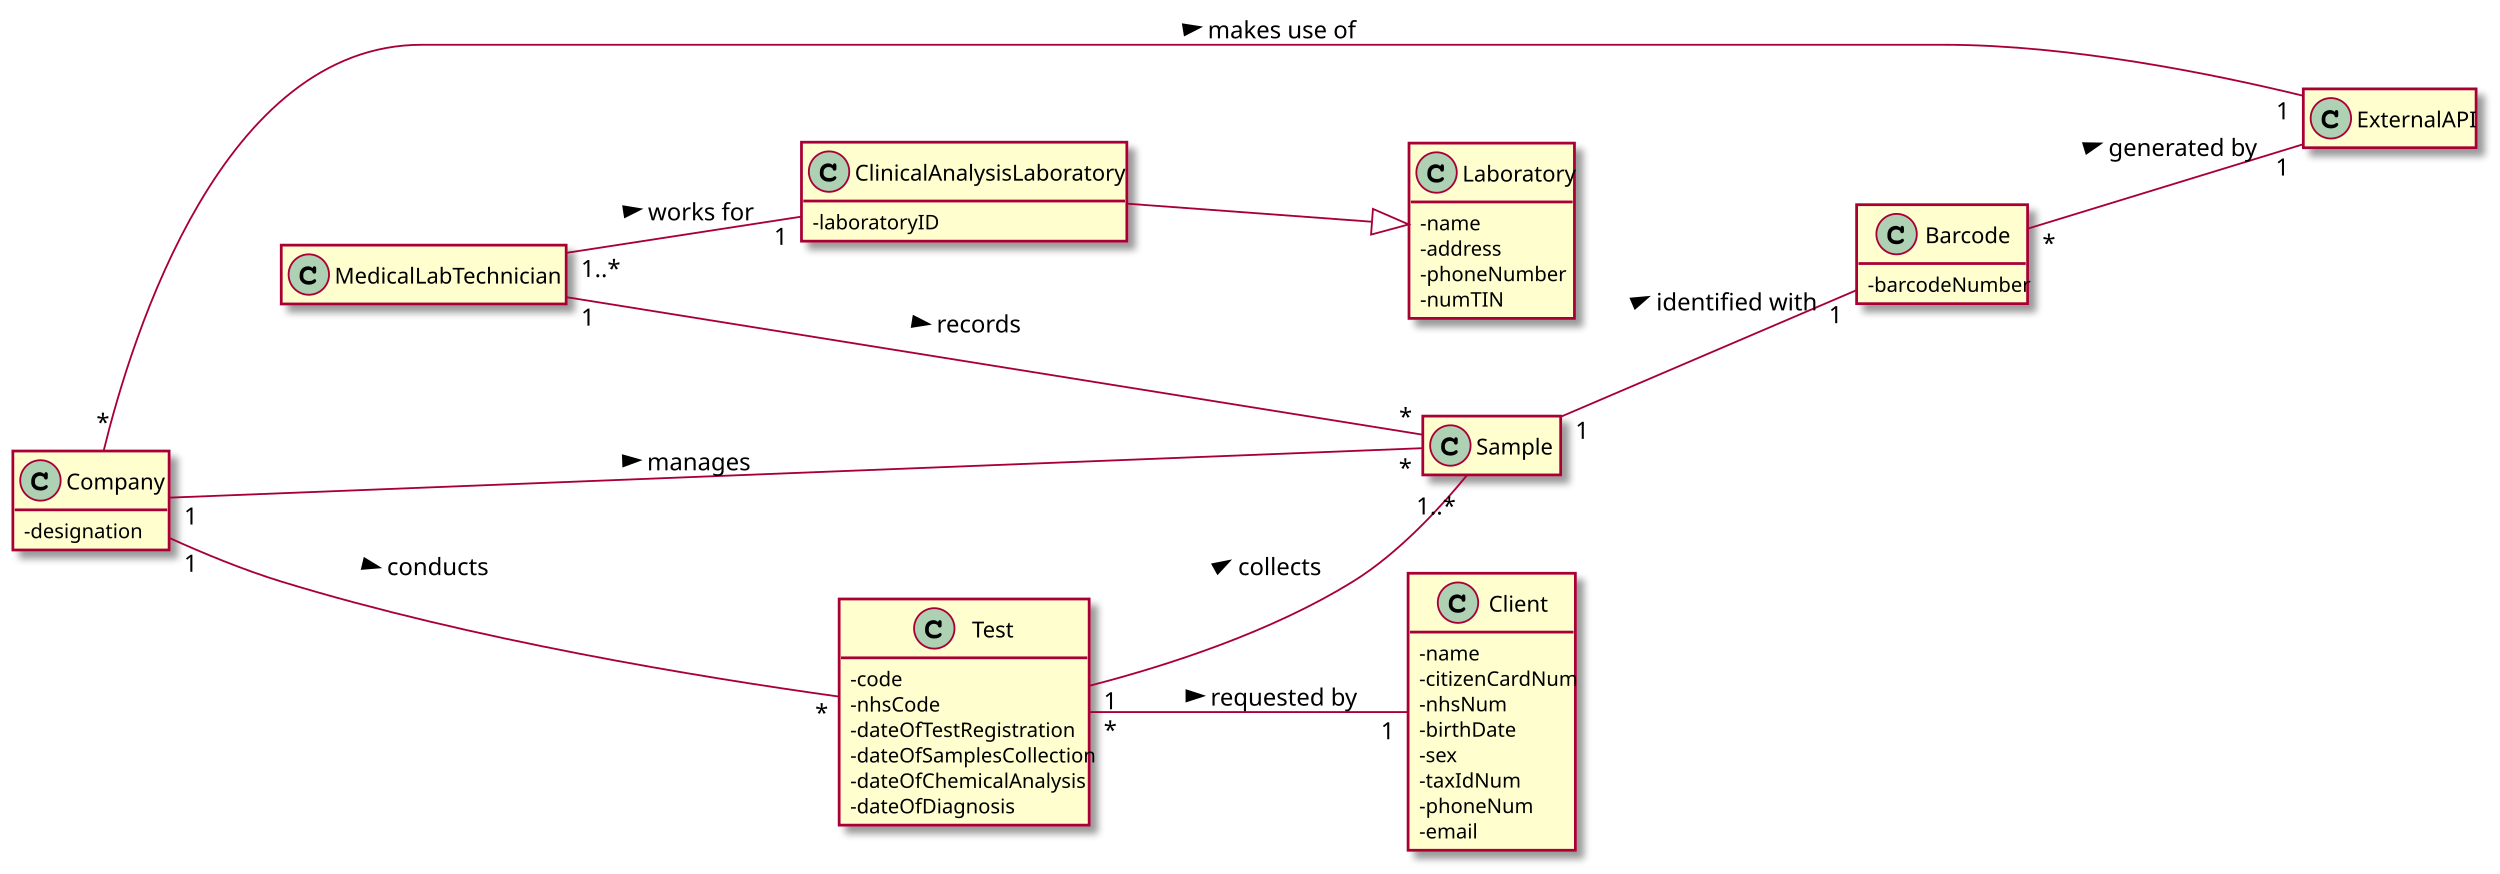
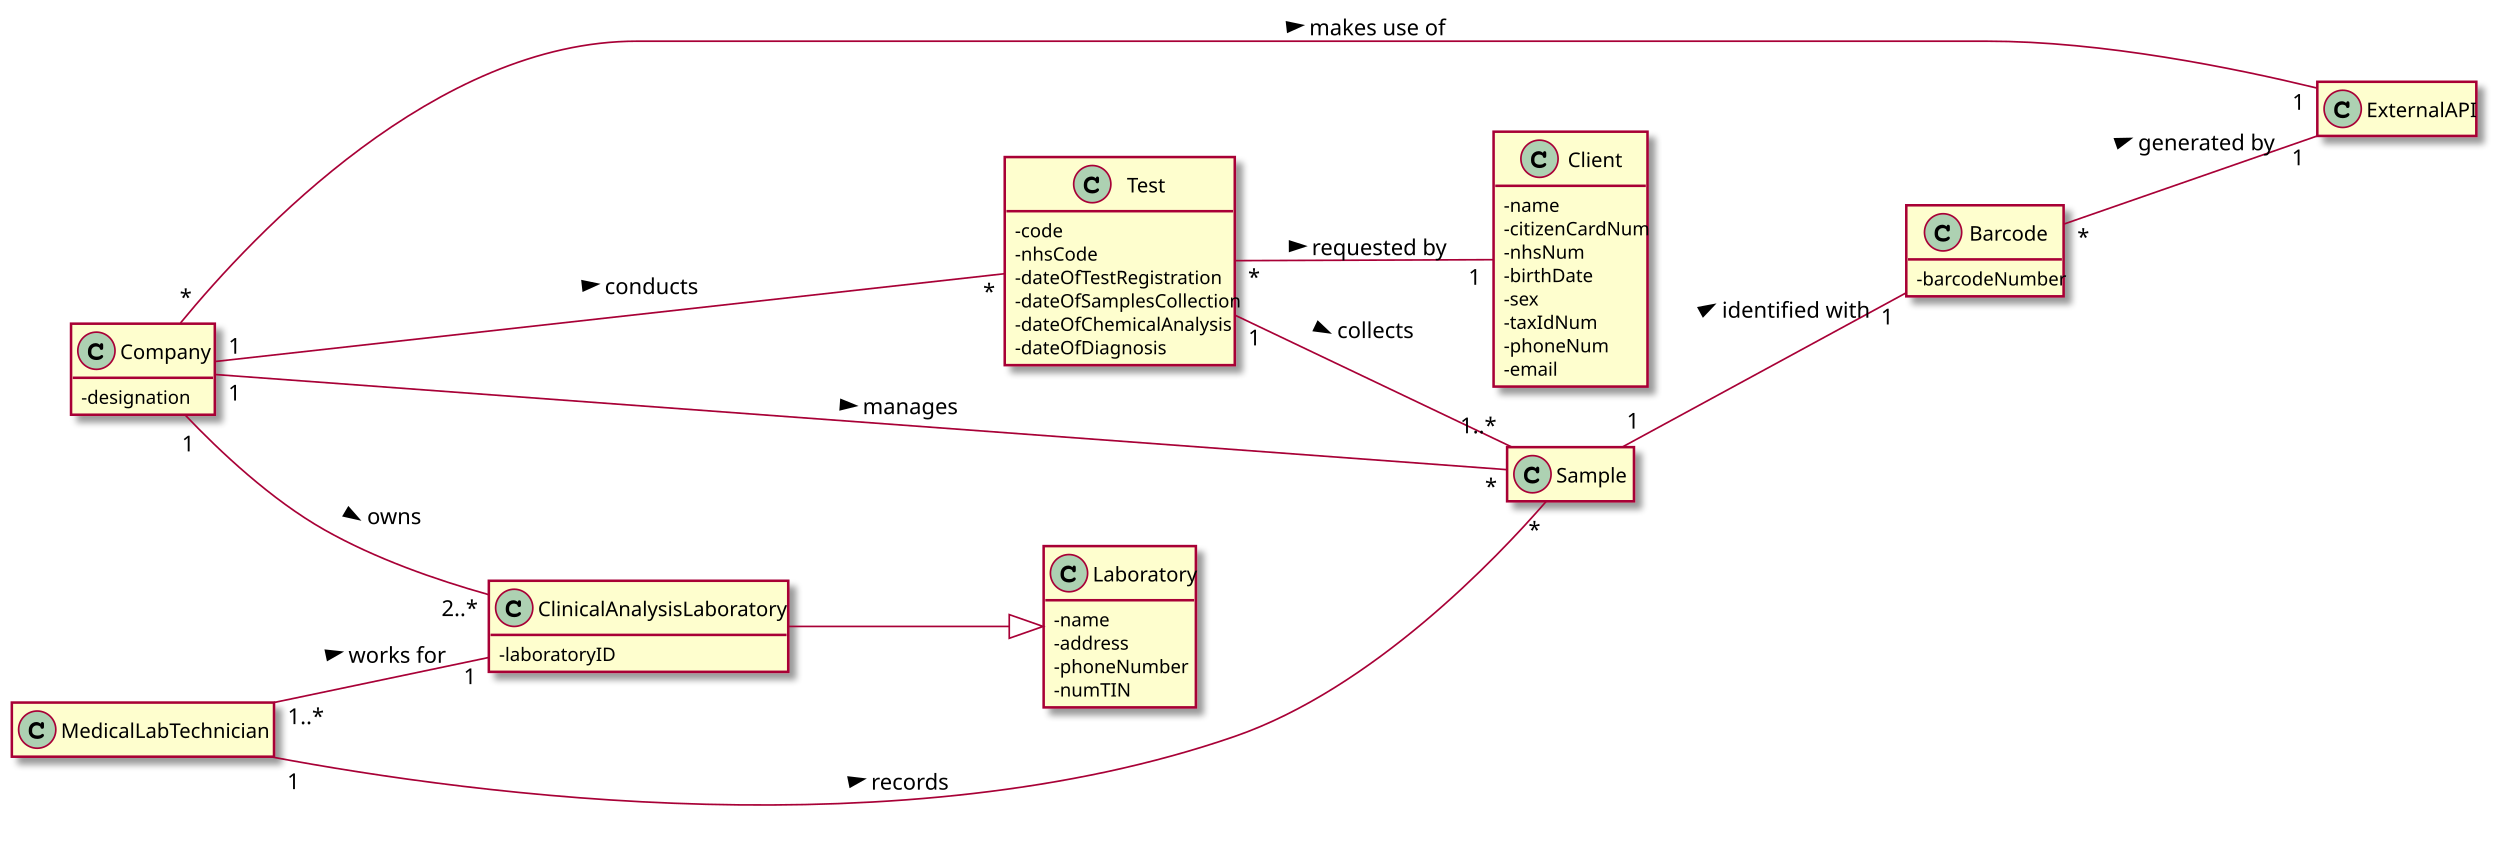
- <svg xmlns="http://www.w3.org/2000/svg" contentScriptType="application/ecmascript" contentStyleType="text/css" height="285.6px" preserveAspectRatio="none" style="width:816px;height:285px;" version="1.1" viewBox="0 0 816 285" width="816.6px" zoomAndPan="magnify">
+ <svg xmlns="http://www.w3.org/2000/svg" contentScriptType="application/ecmascript" contentStyleType="text/css" height="510px" preserveAspectRatio="none" style="width:1478px;height:510px;" version="1.1" viewBox="0 0 1478 510" width="1478px" zoomAndPan="magnify">
  <defs>
-     <filter height="300%" id="fy2djkzysayop" width="300%" x="-1" y="-1">
-       <feGaussianBlur result="blurOut" stdDeviation="1.2" />
+     <filter height="300%" id="fx5izsxwqqgr" width="300%" x="-1" y="-1">
+       <feGaussianBlur result="blurOut" stdDeviation="2.0" />
      <feColorMatrix in="blurOut" result="blurOut2" type="matrix" values="0 0 0 0 0 0 0 0 0 0 0 0 0 0 0 0 0 0 .4 0" />
-       <feOffset dx="2.4" dy="2.4" in="blurOut2" result="blurOut3" />
+       <feOffset dx="4.0" dy="4.0" in="blurOut2" result="blurOut3" />
      <feBlend in="SourceGraphic" in2="blurOut3" mode="normal" />
    </filter>
  </defs>
  <g>
-     <rect codeLine="7" fill="#FEFECE" filter="url(#fy2djkzysayop)" height="19.2" id="MedicalLabTechnician" style="stroke:#A80036;stroke-width:0.9;" width="93" x="91.8" y="80.014" />
-     <ellipse cx="100.8" cy="89.614" fill="#ADD1B2" rx="6.6" ry="6.6" style="stroke:#A80036;stroke-width:0.6;" />
-     <path d="M102,87.514 Q102.122,87.214 102.263,87.064 Q102.403,86.914 102.562,86.914 Q102.844,86.914 103.022,87.083 Q103.2,87.251 103.2,87.645 L103.2,88.583 Q103.2,88.976 103.031,89.145 Q102.862,89.314 102.6,89.314 Q102.366,89.314 102.216,89.211 Q102.066,89.108 102,88.836 Q101.972,88.648 101.869,88.545 Q101.681,88.348 101.344,88.236 Q101.006,88.114 100.669,88.114 Q100.247,88.114 99.891,88.283 Q99.544,88.451 99.272,88.826 Q99,89.201 99,89.717 L99,90.27 Q99,90.889 99.506,91.301 Q100.013,91.714 100.912,91.714 Q101.447,91.714 101.822,91.592 Q102.037,91.526 102.281,91.311 Q102.441,91.189 102.525,91.151 Q102.609,91.114 102.713,91.114 Q102.909,91.114 103.05,91.273 Q103.2,91.423 103.2,91.639 Q103.2,91.845 102.994,92.089 Q102.694,92.445 102.216,92.642 Q101.588,92.914 100.819,92.914 Q99.919,92.914 99.197,92.558 Q98.616,92.276 98.203,91.667 Q97.8,91.058 97.8,90.336 L97.8,89.68 Q97.8,88.93 98.156,88.273 Q98.522,87.617 99.15,87.27 Q99.787,86.914 100.5,86.914 Q100.931,86.914 101.306,87.064 Q101.681,87.214 102,87.514 Z " fill="#000000" />
-     <text fill="#000000" font-family="sans-serif" font-size="7.2" lengthAdjust="spacing" textLength="73.8" x="109.2" y="92.56">MedicalLabTechnician</text>
-     <rect codeLine="9" fill="#FEFECE" filter="url(#fy2djkzysayop)" height="19.2" id="Sample" style="stroke:#A80036;stroke-width:0.9;" width="45" x="464.4" y="135.814" />
-     <ellipse cx="473.4" cy="145.414" fill="#ADD1B2" rx="6.6" ry="6.6" style="stroke:#A80036;stroke-width:0.6;" />
-     <path d="M474.6,143.314 Q474.722,143.014 474.863,142.864 Q475.003,142.714 475.163,142.714 Q475.444,142.714 475.622,142.883 Q475.8,143.051 475.8,143.445 L475.8,144.383 Q475.8,144.776 475.631,144.945 Q475.462,145.114 475.2,145.114 Q474.966,145.114 474.816,145.011 Q474.666,144.908 474.6,144.636 Q474.572,144.448 474.469,144.345 Q474.281,144.148 473.944,144.036 Q473.606,143.914 473.269,143.914 Q472.847,143.914 472.491,144.083 Q472.144,144.251 471.872,144.626 Q471.6,145.001 471.6,145.517 L471.6,146.07 Q471.6,146.689 472.106,147.101 Q472.613,147.514 473.512,147.514 Q474.047,147.514 474.422,147.392 Q474.637,147.326 474.881,147.111 Q475.041,146.989 475.125,146.951 Q475.209,146.914 475.312,146.914 Q475.509,146.914 475.65,147.073 Q475.8,147.223 475.8,147.439 Q475.8,147.645 475.594,147.889 Q475.294,148.245 474.816,148.442 Q474.188,148.714 473.419,148.714 Q472.519,148.714 471.797,148.358 Q471.216,148.076 470.803,147.467 Q470.4,146.858 470.4,146.136 L470.4,145.48 Q470.4,144.73 470.756,144.073 Q471.122,143.417 471.75,143.07 Q472.387,142.714 473.1,142.714 Q473.531,142.714 473.906,142.864 Q474.281,143.014 474.6,143.314 Z " fill="#000000" />
-     <text fill="#000000" font-family="sans-serif" font-size="7.2" lengthAdjust="spacing" textLength="25.8" x="481.8" y="148.36">Sample</text>
-     <rect codeLine="11" fill="#FEFECE" filter="url(#fy2djkzysayop)" height="73.809" id="Test" style="stroke:#A80036;stroke-width:0.9;" width="81.6" x="273.9" y="195.514" />
-     <ellipse cx="304.95" cy="205.114" fill="#ADD1B2" rx="6.6" ry="6.6" style="stroke:#A80036;stroke-width:0.6;" />
-     <path d="M306.15,203.014 Q306.272,202.714 306.413,202.564 Q306.553,202.414 306.712,202.414 Q306.994,202.414 307.172,202.583 Q307.35,202.751 307.35,203.145 L307.35,204.083 Q307.35,204.476 307.181,204.645 Q307.012,204.814 306.75,204.814 Q306.516,204.814 306.366,204.711 Q306.216,204.608 306.15,204.336 Q306.122,204.148 306.019,204.045 Q305.831,203.848 305.494,203.736 Q305.156,203.614 304.819,203.614 Q304.397,203.614 304.041,203.783 Q303.694,203.951 303.422,204.326 Q303.15,204.701 303.15,205.217 L303.15,205.77 Q303.15,206.389 303.656,206.801 Q304.163,207.214 305.062,207.214 Q305.597,207.214 305.972,207.092 Q306.188,207.026 306.431,206.811 Q306.591,206.689 306.675,206.651 Q306.759,206.614 306.863,206.614 Q307.059,206.614 307.2,206.773 Q307.35,206.923 307.35,207.139 Q307.35,207.345 307.144,207.589 Q306.844,207.945 306.366,208.142 Q305.738,208.414 304.969,208.414 Q304.069,208.414 303.347,208.058 Q302.766,207.776 302.353,207.167 Q301.95,206.558 301.95,205.836 L301.95,205.179 Q301.95,204.429 302.306,203.773 Q302.672,203.117 303.3,202.77 Q303.938,202.414 304.65,202.414 Q305.081,202.414 305.456,202.564 Q305.831,202.714 306.15,203.014 Z " fill="#000000" />
-     <text fill="#000000" font-family="sans-serif" font-size="7.2" lengthAdjust="spacing" textLength="14.4" x="317.25" y="208.06">Test</text>
-     <line style="stroke:#A80036;stroke-width:0.9;" x1="274.5" x2="354.9" y1="214.714" y2="214.714" />
-     <text fill="#000000" font-family="sans-serif" font-size="6.6" lengthAdjust="spacing" textLength="16.8" x="277.5" y="223.965">-code</text>
-     <text fill="#000000" font-family="sans-serif" font-size="6.6" lengthAdjust="spacing" textLength="28.2" x="277.5" y="232.267">-nhsCode</text>
-     <text fill="#000000" font-family="sans-serif" font-size="6.6" lengthAdjust="spacing" textLength="69" x="277.5" y="240.568">-dateOfTestRegistration</text>
-     <text fill="#000000" font-family="sans-serif" font-size="6.6" lengthAdjust="spacing" textLength="74.4" x="277.5" y="248.87">-dateOfSamplesCollection</text>
-     <text fill="#000000" font-family="sans-serif" font-size="6.6" lengthAdjust="spacing" textLength="73.2" x="277.5" y="257.171">-dateOfChemicalAnalysis</text>
-     <text fill="#000000" font-family="sans-serif" font-size="6.6" lengthAdjust="spacing" textLength="50.4" x="277.5" y="265.473">-dateOfDiagnosis</text>
-     <rect codeLine="20" fill="#FEFECE" filter="url(#fy2djkzysayop)" height="32.302" id="Barcode" style="stroke:#A80036;stroke-width:0.9;" width="55.8" x="606" y="66.814" />
-     <ellipse cx="619.05" cy="76.414" fill="#ADD1B2" rx="6.6" ry="6.6" style="stroke:#A80036;stroke-width:0.6;" />
-     <path d="M620.25,74.314 Q620.372,74.014 620.513,73.864 Q620.653,73.714 620.812,73.714 Q621.094,73.714 621.272,73.883 Q621.45,74.051 621.45,74.445 L621.45,75.383 Q621.45,75.776 621.281,75.945 Q621.112,76.114 620.85,76.114 Q620.616,76.114 620.466,76.011 Q620.316,75.908 620.25,75.636 Q620.222,75.448 620.119,75.345 Q619.931,75.148 619.594,75.036 Q619.256,74.914 618.919,74.914 Q618.497,74.914 618.141,75.083 Q617.794,75.251 617.522,75.626 Q617.25,76.001 617.25,76.517 L617.25,77.07 Q617.25,77.689 617.756,78.101 Q618.263,78.514 619.163,78.514 Q619.697,78.514 620.072,78.392 Q620.288,78.326 620.531,78.111 Q620.691,77.989 620.775,77.951 Q620.859,77.914 620.962,77.914 Q621.159,77.914 621.3,78.073 Q621.45,78.223 621.45,78.439 Q621.45,78.645 621.244,78.889 Q620.944,79.245 620.466,79.442 Q619.837,79.714 619.069,79.714 Q618.169,79.714 617.447,79.358 Q616.866,79.076 616.453,78.467 Q616.05,77.858 616.05,77.136 L616.05,76.48 Q616.05,75.73 616.406,75.073 Q616.772,74.417 617.4,74.07 Q618.038,73.714 618.75,73.714 Q619.181,73.714 619.556,73.864 Q619.931,74.014 620.25,74.314 Z " fill="#000000" />
-     <text fill="#000000" font-family="sans-serif" font-size="7.2" lengthAdjust="spacing" textLength="27.6" x="628.35" y="79.36">Barcode</text>
-     <line style="stroke:#A80036;stroke-width:0.9;" x1="606.6" x2="661.2" y1="86.014" y2="86.014" />
-     <text fill="#000000" font-family="sans-serif" font-size="6.6" lengthAdjust="spacing" textLength="48.6" x="609.6" y="95.265">-barcodeNumber</text>
-     <rect codeLine="24" fill="#FEFECE" filter="url(#fy2djkzysayop)" height="19.2" id="ExternalAPI" style="stroke:#A80036;stroke-width:0.9;" width="56.4" x="751.8" y="29.014" />
-     <ellipse cx="760.8" cy="38.614" fill="#ADD1B2" rx="6.6" ry="6.6" style="stroke:#A80036;stroke-width:0.6;" />
-     <path d="M762,36.514 Q762.122,36.214 762.263,36.064 Q762.403,35.914 762.562,35.914 Q762.844,35.914 763.022,36.083 Q763.2,36.251 763.2,36.645 L763.2,37.583 Q763.2,37.976 763.031,38.145 Q762.862,38.314 762.6,38.314 Q762.366,38.314 762.216,38.211 Q762.066,38.108 762,37.836 Q761.972,37.648 761.869,37.545 Q761.681,37.348 761.344,37.236 Q761.006,37.114 760.669,37.114 Q760.247,37.114 759.891,37.283 Q759.544,37.451 759.272,37.826 Q759,38.201 759,38.717 L759,39.27 Q759,39.889 759.506,40.301 Q760.013,40.714 760.913,40.714 Q761.447,40.714 761.822,40.592 Q762.038,40.526 762.281,40.311 Q762.441,40.189 762.525,40.151 Q762.609,40.114 762.712,40.114 Q762.909,40.114 763.05,40.273 Q763.2,40.423 763.2,40.639 Q763.2,40.845 762.994,41.089 Q762.694,41.445 762.216,41.642 Q761.587,41.914 760.819,41.914 Q759.919,41.914 759.197,41.558 Q758.616,41.276 758.203,40.667 Q757.8,40.058 757.8,39.336 L757.8,38.679 Q757.8,37.929 758.156,37.273 Q758.522,36.617 759.15,36.27 Q759.788,35.914 760.5,35.914 Q760.931,35.914 761.306,36.064 Q761.681,36.214 762,36.514 Z " fill="#000000" />
-     <text fill="#000000" font-family="sans-serif" font-size="7.2" lengthAdjust="spacing" textLength="37.2" x="769.2" y="41.56">ExternalAPI</text>
-     <rect codeLine="28" fill="#FEFECE" filter="url(#fy2djkzysayop)" height="90.412" id="Client" style="stroke:#A80036;stroke-width:0.9;" width="54.6" x="459.6" y="187.114" />
-     <ellipse cx="475.89" cy="196.714" fill="#ADD1B2" rx="6.6" ry="6.6" style="stroke:#A80036;stroke-width:0.6;" />
-     <path d="M477.09,194.614 Q477.212,194.314 477.353,194.164 Q477.493,194.014 477.652,194.014 Q477.934,194.014 478.112,194.183 Q478.29,194.351 478.29,194.745 L478.29,195.683 Q478.29,196.076 478.121,196.245 Q477.952,196.414 477.69,196.414 Q477.456,196.414 477.306,196.311 Q477.156,196.208 477.09,195.936 Q477.062,195.748 476.959,195.645 Q476.771,195.448 476.434,195.336 Q476.096,195.214 475.759,195.214 Q475.337,195.214 474.981,195.383 Q474.634,195.551 474.362,195.926 Q474.09,196.301 474.09,196.817 L474.09,197.37 Q474.09,197.989 474.596,198.401 Q475.103,198.814 476.002,198.814 Q476.537,198.814 476.912,198.692 Q477.127,198.626 477.371,198.411 Q477.531,198.289 477.615,198.251 Q477.699,198.214 477.803,198.214 Q477.999,198.214 478.14,198.373 Q478.29,198.523 478.29,198.739 Q478.29,198.945 478.084,199.189 Q477.784,199.545 477.306,199.742 Q476.678,200.014 475.909,200.014 Q475.009,200.014 474.287,199.658 Q473.706,199.376 473.293,198.767 Q472.89,198.158 472.89,197.436 L472.89,196.78 Q472.89,196.03 473.246,195.373 Q473.612,194.717 474.24,194.37 Q474.877,194.014 475.59,194.014 Q476.021,194.014 476.396,194.164 Q476.771,194.314 477.09,194.614 Z " fill="#000000" />
-     <text fill="#000000" font-family="sans-serif" font-size="7.2" lengthAdjust="spacing" textLength="19.2" x="485.91" y="199.66">Client</text>
-     <line style="stroke:#A80036;stroke-width:0.9;" x1="460.2" x2="513.6" y1="206.314" y2="206.314" />
-     <text fill="#000000" font-family="sans-serif" font-size="6.6" lengthAdjust="spacing" textLength="18" x="463.2" y="215.565">-name</text>
-     <text fill="#000000" font-family="sans-serif" font-size="6.6" lengthAdjust="spacing" textLength="47.4" x="463.2" y="223.867">-citizenCardNum</text>
-     <text fill="#000000" font-family="sans-serif" font-size="6.6" lengthAdjust="spacing" textLength="25.8" x="463.2" y="232.168">-nhsNum</text>
-     <text fill="#000000" font-family="sans-serif" font-size="6.6" lengthAdjust="spacing" textLength="28.2" x="463.2" y="240.47">-birthDate</text>
-     <text fill="#000000" font-family="sans-serif" font-size="6.6" lengthAdjust="spacing" textLength="13.2" x="463.2" y="248.772">-sex</text>
-     <text fill="#000000" font-family="sans-serif" font-size="6.6" lengthAdjust="spacing" textLength="28.8" x="463.2" y="257.073">-taxIdNum</text>
-     <text fill="#000000" font-family="sans-serif" font-size="6.6" lengthAdjust="spacing" textLength="33" x="463.2" y="265.375">-phoneNum</text>
-     <text fill="#000000" font-family="sans-serif" font-size="6.6" lengthAdjust="spacing" textLength="16.8" x="463.2" y="273.676">-email</text>
-     <rect codeLine="52" fill="#FEFECE" filter="url(#fy2djkzysayop)" height="32.302" id="Company" style="stroke:#A80036;stroke-width:0.9;" width="51" x="4.2" y="147.214" />
-     <ellipse cx="13.2" cy="156.814" fill="#ADD1B2" rx="6.6" ry="6.6" style="stroke:#A80036;stroke-width:0.6;" />
-     <path d="M14.4,154.714 Q14.522,154.414 14.662,154.264 Q14.803,154.114 14.963,154.114 Q15.244,154.114 15.422,154.283 Q15.6,154.451 15.6,154.845 L15.6,155.783 Q15.6,156.176 15.431,156.345 Q15.262,156.514 15,156.514 Q14.766,156.514 14.616,156.411 Q14.466,156.308 14.4,156.036 Q14.372,155.848 14.269,155.745 Q14.081,155.548 13.744,155.436 Q13.406,155.314 13.069,155.314 Q12.647,155.314 12.291,155.483 Q11.944,155.651 11.672,156.026 Q11.4,156.401 11.4,156.917 L11.4,157.47 Q11.4,158.089 11.906,158.501 Q12.412,158.914 13.312,158.914 Q13.847,158.914 14.222,158.792 Q14.438,158.726 14.681,158.511 Q14.841,158.389 14.925,158.351 Q15.009,158.314 15.113,158.314 Q15.309,158.314 15.45,158.473 Q15.6,158.623 15.6,158.839 Q15.6,159.045 15.394,159.289 Q15.094,159.645 14.616,159.842 Q13.988,160.114 13.219,160.114 Q12.319,160.114 11.597,159.758 Q11.016,159.476 10.603,158.867 Q10.2,158.258 10.2,157.536 L10.2,156.88 Q10.2,156.13 10.556,155.473 Q10.922,154.817 11.55,154.47 Q12.188,154.114 12.9,154.114 Q13.331,154.114 13.706,154.264 Q14.081,154.414 14.4,154.714 Z " fill="#000000" />
-     <text fill="#000000" font-family="sans-serif" font-size="7.2" lengthAdjust="spacing" textLength="31.8" x="21.6" y="159.76">Company</text>
-     <line style="stroke:#A80036;stroke-width:0.9;" x1="4.8" x2="54.6" y1="166.414" y2="166.414" />
-     <text fill="#000000" font-family="sans-serif" font-size="6.6" lengthAdjust="spacing" textLength="35.4" x="7.8" y="175.665">-designation</text>
-     <rect codeLine="56" fill="#FEFECE" filter="url(#fy2djkzysayop)" height="32.302" id="ClinicalAnalysisLaboratory" style="stroke:#A80036;stroke-width:0.9;" width="106.2" x="261.6" y="46.414" />
-     <ellipse cx="270.6" cy="56.014" fill="#ADD1B2" rx="6.6" ry="6.6" style="stroke:#A80036;stroke-width:0.6;" />
-     <path d="M271.8,53.914 Q271.922,53.614 272.062,53.464 Q272.203,53.314 272.363,53.314 Q272.644,53.314 272.822,53.483 Q273,53.651 273,54.045 L273,54.983 Q273,55.376 272.831,55.545 Q272.663,55.714 272.4,55.714 Q272.166,55.714 272.016,55.611 Q271.866,55.508 271.8,55.236 Q271.772,55.048 271.669,54.945 Q271.481,54.748 271.144,54.636 Q270.806,54.514 270.469,54.514 Q270.047,54.514 269.691,54.683 Q269.344,54.851 269.072,55.226 Q268.8,55.601 268.8,56.117 L268.8,56.67 Q268.8,57.289 269.306,57.701 Q269.812,58.114 270.712,58.114 Q271.247,58.114 271.622,57.992 Q271.837,57.926 272.081,57.711 Q272.241,57.589 272.325,57.551 Q272.409,57.514 272.512,57.514 Q272.709,57.514 272.85,57.673 Q273,57.823 273,58.039 Q273,58.245 272.794,58.489 Q272.494,58.845 272.016,59.042 Q271.387,59.314 270.619,59.314 Q269.719,59.314 268.997,58.958 Q268.416,58.676 268.003,58.067 Q267.6,57.458 267.6,56.736 L267.6,56.08 Q267.6,55.33 267.956,54.673 Q268.322,54.017 268.95,53.67 Q269.587,53.314 270.3,53.314 Q270.731,53.314 271.106,53.464 Q271.481,53.614 271.8,53.914 Z " fill="#000000" />
-     <text fill="#000000" font-family="sans-serif" font-size="7.2" lengthAdjust="spacing" textLength="87" x="279" y="58.96">ClinicalAnalysisLaboratory</text>
-     <line style="stroke:#A80036;stroke-width:0.9;" x1="262.2" x2="367.2" y1="65.614" y2="65.614" />
-     <text fill="#000000" font-family="sans-serif" font-size="6.6" lengthAdjust="spacing" textLength="37.2" x="265.2" y="74.865">-laboratoryID</text>
-     <rect codeLine="60" fill="#FEFECE" filter="url(#fy2djkzysayop)" height="57.206" id="Laboratory" style="stroke:#A80036;stroke-width:0.9;" width="54" x="459.9" y="46.714" />
-     <ellipse cx="468.9" cy="56.314" fill="#ADD1B2" rx="6.6" ry="6.6" style="stroke:#A80036;stroke-width:0.6;" />
-     <path d="M470.1,54.214 Q470.222,53.914 470.363,53.764 Q470.503,53.614 470.663,53.614 Q470.944,53.614 471.122,53.783 Q471.3,53.951 471.3,54.345 L471.3,55.283 Q471.3,55.676 471.131,55.845 Q470.962,56.014 470.7,56.014 Q470.466,56.014 470.316,55.911 Q470.166,55.808 470.1,55.536 Q470.072,55.348 469.969,55.245 Q469.781,55.048 469.444,54.936 Q469.106,54.814 468.769,54.814 Q468.347,54.814 467.991,54.983 Q467.644,55.151 467.372,55.526 Q467.1,55.901 467.1,56.417 L467.1,56.97 Q467.1,57.589 467.606,58.001 Q468.113,58.414 469.012,58.414 Q469.547,58.414 469.922,58.292 Q470.137,58.226 470.381,58.011 Q470.541,57.889 470.625,57.851 Q470.709,57.814 470.812,57.814 Q471.009,57.814 471.15,57.973 Q471.3,58.123 471.3,58.339 Q471.3,58.545 471.094,58.789 Q470.794,59.145 470.316,59.342 Q469.688,59.614 468.919,59.614 Q468.019,59.614 467.297,59.258 Q466.716,58.976 466.303,58.367 Q465.9,57.758 465.9,57.036 L465.9,56.38 Q465.9,55.63 466.256,54.973 Q466.622,54.317 467.25,53.97 Q467.887,53.614 468.6,53.614 Q469.031,53.614 469.406,53.764 Q469.781,53.914 470.1,54.214 Z " fill="#000000" />
-     <text fill="#000000" font-family="sans-serif" font-size="7.2" lengthAdjust="spacing" textLength="34.8" x="477.3" y="59.26">Laboratory</text>
-     <line style="stroke:#A80036;stroke-width:0.9;" x1="460.5" x2="513.3" y1="65.914" y2="65.914" />
-     <text fill="#000000" font-family="sans-serif" font-size="6.6" lengthAdjust="spacing" textLength="18" x="463.5" y="75.165">-name</text>
-     <text fill="#000000" font-family="sans-serif" font-size="6.6" lengthAdjust="spacing" textLength="26.4" x="463.5" y="83.467">-address</text>
-     <text fill="#000000" font-family="sans-serif" font-size="6.6" lengthAdjust="spacing" textLength="42.6" x="463.5" y="91.768">-phoneNumber</text>
-     <text fill="#000000" font-family="sans-serif" font-size="6.6" lengthAdjust="spacing" textLength="23.4" x="463.5" y="100.07">-numTIN</text>
-     <path codeLine="72" d="M184.854,96.994 C260.55,109.156 408.642,132.94 464.382,141.892 " fill="none" id="MedicalLabTechnician-Sample" style="stroke:#A80036;stroke-width:0.6;" />
-     <polygon fill="#000000" points="303.262,105.795,298.183,103.193,297.624,106.675,303.262,105.795" style="stroke:#000000;stroke-width:0.6;" />
-     <text fill="#000000" font-family="sans-serif" font-size="7.8" lengthAdjust="spacing" textLength="25.8" x="305.7" y="108.511">records</text>
-     <text fill="#000000" font-family="sans-serif" font-size="7.8" lengthAdjust="spacing" textLength="4.2" x="189.643" y="106.3">1</text>
-     <text fill="#000000" font-family="sans-serif" font-size="7.8" lengthAdjust="spacing" textLength="3" x="456.654" y="138.771">*</text>
-     <path codeLine="73" d="M509.484,136.006 C535.26,124.972 577.998,106.684 605.904,94.738 " fill="none" id="Sample-Barcode" style="stroke:#A80036;stroke-width:0.6;" />
-     <polygon fill="#000000" points="537.958,96.939,532.275,97.453,533.663,100.695,537.958,96.939" style="stroke:#000000;stroke-width:0.6;" />
-     <text fill="#000000" font-family="sans-serif" font-size="7.8" lengthAdjust="spacing" textLength="46.8" x="540.6" y="101.311">identified with</text>
-     <text fill="#000000" font-family="sans-serif" font-size="7.8" lengthAdjust="spacing" textLength="4.2" x="514.189" y="143.245">1</text>
-     <text fill="#000000" font-family="sans-serif" font-size="7.8" lengthAdjust="spacing" textLength="4.2" x="596.908" y="105.493">1</text>
-     <path codeLine="74" d="M661.926,74.608 C687.606,66.742 725.79,55.042 751.596,47.134 " fill="none" id="Barcode-ExternalAPI" style="stroke:#A80036;stroke-width:0.6;" />
-     <polygon fill="#000000" points="685.668,46.84,679.963,46.744,680.996,50.116,685.668,46.84" style="stroke:#000000;stroke-width:0.6;" />
-     <text fill="#000000" font-family="sans-serif" font-size="7.8" lengthAdjust="spacing" textLength="45" x="688.2" y="50.911">generated by</text>
-     <text fill="#000000" font-family="sans-serif" font-size="7.8" lengthAdjust="spacing" textLength="3" x="666.632" y="82.155">*</text>
-     <text fill="#000000" font-family="sans-serif" font-size="7.8" lengthAdjust="spacing" textLength="4.2" x="742.725" y="57.287">1</text>
-     <path codeLine="75" d="M355.752,223.792 C381.606,217.108 415.128,206.182 441.6,189.814 C456.768,180.442 470.742,165.004 478.89,155.026 " fill="none" id="Test-Sample" style="stroke:#A80036;stroke-width:0.6;" />
-     <polygon fill="#000000" points="401.319,183.057,395.721,184.163,397.441,187.242,401.319,183.057" style="stroke:#000000;stroke-width:0.6;" />
-     <text fill="#000000" font-family="sans-serif" font-size="7.8" lengthAdjust="spacing" textLength="27" x="404.1" y="187.711">collects</text>
-     <text fill="#000000" font-family="sans-serif" font-size="7.8" lengthAdjust="spacing" textLength="4.2" x="360.202" y="231.505">1</text>
-     <text fill="#000000" font-family="sans-serif" font-size="7.8" lengthAdjust="spacing" textLength="12" x="462.249" y="167.932">1..*</text>
-     <path codeLine="86" d="M355.608,232.414 C387.696,232.414 431.706,232.414 459.576,232.414 " fill="none" id="Test-Client" style="stroke:#A80036;stroke-width:0.6;" />
-     <polygon fill="#000000" points="392.7,227.119,387.273,225.356,387.273,228.883,392.7,227.119" style="stroke:#000000;stroke-width:0.6;" />
-     <text fill="#000000" font-family="sans-serif" font-size="7.8" lengthAdjust="spacing" textLength="45" x="395.1" y="230.311">requested by</text>
-     <text fill="#000000" font-family="sans-serif" font-size="7.8" lengthAdjust="spacing" textLength="3" x="360.246" y="241.047">*</text>
-     <text fill="#000000" font-family="sans-serif" font-size="7.8" lengthAdjust="spacing" textLength="4.2" x="450.687" y="241.308">1</text>
-     <path codeLine="87" d="M33.816,147.208 C43.242,108.64 72.864,14.614 137.7,14.614 C137.7,14.614 137.7,14.614 634.5,14.614 C675.678,14.614 722.568,24.166 751.578,31.216 " fill="none" id="Company-ExternalAPI" style="stroke:#A80036;stroke-width:0.6;" />
-     <polygon fill="#000000" points="391.762,8.841,386.123,7.966,386.685,11.447,391.762,8.841" style="stroke:#000000;stroke-width:0.6;" />
-     <text fill="#000000" font-family="sans-serif" font-size="7.8" lengthAdjust="spacing" textLength="46.8" x="394.2" y="12.511">makes use of</text>
-     <text fill="#000000" font-family="sans-serif" font-size="7.8" lengthAdjust="spacing" textLength="3" x="31.454" y="140.622">*</text>
-     <text fill="#000000" font-family="sans-serif" font-size="7.8" lengthAdjust="spacing" textLength="4.2" x="742.895" y="38.947">1</text>
-     <path codeLine="88" d="M55.302,162.43 C135.87,159.244 387.864,149.302 464.178,146.29 " fill="none" id="Company-Sample" style="stroke:#A80036;stroke-width:0.6;" />
-     <polygon fill="#000000" points="208.798,150.201,203.305,148.653,203.444,152.177,208.798,150.201" style="stroke:#000000;stroke-width:0.6;" />
-     <text fill="#000000" font-family="sans-serif" font-size="7.8" lengthAdjust="spacing" textLength="31.8" x="211.2" y="153.511">manages</text>
-     <text fill="#000000" font-family="sans-serif" font-size="7.8" lengthAdjust="spacing" textLength="4.2" x="60.063" y="171.209">1</text>
-     <text fill="#000000" font-family="sans-serif" font-size="7.8" lengthAdjust="spacing" textLength="3" x="456.561" y="155.489">*</text>
-     <path codeLine="89" d="M55.272,175.588 C66.27,180.568 79.47,186.034 91.8,189.814 C153.978,208.87 228.672,221.092 273.708,227.35 " fill="none" id="Company-Test" style="stroke:#A80036;stroke-width:0.6;" />
-     <polygon fill="#000000" points="123.819,185.211,118.945,182.244,118.132,185.675,123.819,185.211" style="stroke:#000000;stroke-width:0.6;" />
-     <text fill="#000000" font-family="sans-serif" font-size="7.8" lengthAdjust="spacing" textLength="31.8" x="126.3" y="187.711">conducts</text>
-     <text fill="#000000" font-family="sans-serif" font-size="7.8" lengthAdjust="spacing" textLength="4.2" x="60.028" y="186.629">1</text>
-     <text fill="#000000" font-family="sans-serif" font-size="7.8" lengthAdjust="spacing" textLength="3" x="266.06" y="235.429">*</text>
-     <path codeLine="90" d="M184.932,82.522 C208.452,78.898 237.18,74.47 261.564,70.708 " fill="none" id="MedicalLabTechnician-ClinicalAnalysisLaboratory" style="stroke:#A80036;stroke-width:0.6;" />
-     <polygon fill="#000000" points="209.065,68.262,203.433,67.346,203.97,70.832,209.065,68.262" style="stroke:#000000;stroke-width:0.6;" />
-     <text fill="#000000" font-family="sans-serif" font-size="7.8" lengthAdjust="spacing" textLength="31.2" x="211.5" y="71.911">works for</text>
-     <text fill="#000000" font-family="sans-serif" font-size="7.8" lengthAdjust="spacing" textLength="12" x="189.619" y="90.424">1..*</text>
-     <text fill="#000000" font-family="sans-serif" font-size="7.8" lengthAdjust="spacing" textLength="4.2" x="252.617" y="79.926">1</text>
-     <path codeLine="92" d="M367.998,66.496 C393.726,68.392 424.128,70.63 447.666,72.37 " fill="none" id="ClinicalAnalysisLaboratory-to-Laboratory" style="stroke:#A80036;stroke-width:0.6;" />
-     <polygon fill="none" points="448.134,68.188,459.792,73.258,447.516,76.57,448.134,68.188" style="stroke:#A80036;stroke-width:0.6;" />
+     <rect codeLine="7" fill="#FEFECE" filter="url(#fx5izsxwqqgr)" height="32" id="MedicalLabTechnician" style="stroke:#A80036;stroke-width:1.5;" width="155" x="7" y="415.356" />
+     <ellipse cx="22" cy="431.356" fill="#ADD1B2" rx="11" ry="11" style="stroke:#A80036;stroke-width:1.0;" />
+     <path d="M24,427.856 Q24.203,427.356 24.438,427.106 Q24.672,426.856 24.938,426.856 Q25.406,426.856 25.703,427.138 Q26,427.419 26,428.075 L26,429.638 Q26,430.294 25.719,430.575 Q25.438,430.856 25,430.856 Q24.609,430.856 24.359,430.685 Q24.109,430.513 24,430.06 Q23.953,429.747 23.781,429.575 Q23.469,429.247 22.906,429.06 Q22.344,428.856 21.781,428.856 Q21.078,428.856 20.484,429.138 Q19.906,429.419 19.453,430.044 Q19,430.669 19,431.528 L19,432.45 Q19,433.481 19.844,434.169 Q20.688,434.856 22.188,434.856 Q23.078,434.856 23.703,434.653 Q24.062,434.544 24.469,434.185 Q24.734,433.981 24.875,433.919 Q25.016,433.856 25.188,433.856 Q25.516,433.856 25.75,434.122 Q26,434.372 26,434.731 Q26,435.075 25.656,435.481 Q25.156,436.075 24.359,436.403 Q23.312,436.856 22.031,436.856 Q20.531,436.856 19.328,436.263 Q18.359,435.794 17.672,434.778 Q17,433.763 17,432.56 L17,431.466 Q17,430.216 17.594,429.122 Q18.203,428.028 19.25,427.45 Q20.312,426.856 21.5,426.856 Q22.219,426.856 22.844,427.106 Q23.469,427.356 24,427.856 Z " fill="#000000" />
+     <text fill="#000000" font-family="sans-serif" font-size="12" lengthAdjust="spacing" textLength="123" x="36" y="436.267">MedicalLabTechnician</text>
+     <rect codeLine="9" fill="#FEFECE" filter="url(#fx5izsxwqqgr)" height="32" id="Sample" style="stroke:#A80036;stroke-width:1.5;" width="75" x="891" y="264.356" />
+     <ellipse cx="906" cy="280.356" fill="#ADD1B2" rx="11" ry="11" style="stroke:#A80036;stroke-width:1.0;" />
+     <path d="M908,276.856 Q908.203,276.356 908.438,276.106 Q908.672,275.856 908.938,275.856 Q909.406,275.856 909.703,276.138 Q910,276.419 910,277.075 L910,278.638 Q910,279.294 909.719,279.575 Q909.438,279.856 909,279.856 Q908.609,279.856 908.359,279.685 Q908.109,279.513 908,279.06 Q907.953,278.747 907.781,278.575 Q907.469,278.247 906.906,278.06 Q906.344,277.856 905.781,277.856 Q905.078,277.856 904.484,278.138 Q903.906,278.419 903.453,279.044 Q903,279.669 903,280.528 L903,281.45 Q903,282.481 903.844,283.169 Q904.688,283.856 906.188,283.856 Q907.078,283.856 907.703,283.653 Q908.062,283.544 908.469,283.185 Q908.734,282.981 908.875,282.919 Q909.016,282.856 909.188,282.856 Q909.516,282.856 909.75,283.122 Q910,283.372 910,283.731 Q910,284.075 909.656,284.481 Q909.156,285.075 908.359,285.403 Q907.312,285.856 906.031,285.856 Q904.531,285.856 903.328,285.263 Q902.359,284.794 901.672,283.778 Q901,282.763 901,281.56 L901,280.466 Q901,279.216 901.594,278.122 Q902.203,277.028 903.25,276.45 Q904.312,275.856 905.5,275.856 Q906.219,275.856 906.844,276.106 Q907.469,276.356 908,276.856 Z " fill="#000000" />
+     <text fill="#000000" font-family="sans-serif" font-size="12" lengthAdjust="spacing" textLength="43" x="920" y="285.267">Sample</text>
+     <rect codeLine="11" fill="#FEFECE" filter="url(#fx5izsxwqqgr)" height="123.016" id="Test" style="stroke:#A80036;stroke-width:1.5;" width="136" x="594" y="92.856" />
+     <ellipse cx="645.75" cy="108.856" fill="#ADD1B2" rx="11" ry="11" style="stroke:#A80036;stroke-width:1.0;" />
+     <path d="M647.75,105.356 Q647.953,104.856 648.188,104.606 Q648.422,104.356 648.688,104.356 Q649.156,104.356 649.453,104.638 Q649.75,104.919 649.75,105.575 L649.75,107.138 Q649.75,107.794 649.469,108.075 Q649.188,108.356 648.75,108.356 Q648.359,108.356 648.109,108.185 Q647.859,108.013 647.75,107.56 Q647.703,107.247 647.531,107.075 Q647.219,106.747 646.656,106.56 Q646.094,106.356 645.531,106.356 Q644.828,106.356 644.234,106.638 Q643.656,106.919 643.203,107.544 Q642.75,108.169 642.75,109.028 L642.75,109.95 Q642.75,110.981 643.594,111.669 Q644.438,112.356 645.938,112.356 Q646.828,112.356 647.453,112.153 Q647.812,112.044 648.219,111.685 Q648.484,111.481 648.625,111.419 Q648.766,111.356 648.938,111.356 Q649.266,111.356 649.5,111.622 Q649.75,111.872 649.75,112.231 Q649.75,112.575 649.406,112.981 Q648.906,113.575 648.109,113.903 Q647.062,114.356 645.781,114.356 Q644.281,114.356 643.078,113.763 Q642.109,113.294 641.422,112.278 Q640.75,111.263 640.75,110.06 L640.75,108.966 Q640.75,107.716 641.344,106.622 Q641.953,105.528 643,104.95 Q644.062,104.356 645.25,104.356 Q645.969,104.356 646.594,104.606 Q647.219,104.856 647.75,105.356 Z " fill="#000000" />
+     <text fill="#000000" font-family="sans-serif" font-size="12" lengthAdjust="spacing" textLength="24" x="666.25" y="113.767">Test</text>
+     <line style="stroke:#A80036;stroke-width:1.5;" x1="595" x2="729" y1="124.856" y2="124.856" />
+     <text fill="#000000" font-family="sans-serif" font-size="11" lengthAdjust="spacing" textLength="28" x="600" y="140.275">-code</text>
+     <text fill="#000000" font-family="sans-serif" font-size="11" lengthAdjust="spacing" textLength="47" x="600" y="154.111">-nhsCode</text>
+     <text fill="#000000" font-family="sans-serif" font-size="11" lengthAdjust="spacing" textLength="115" x="600" y="167.947">-dateOfTestRegistration</text>
+     <text fill="#000000" font-family="sans-serif" font-size="11" lengthAdjust="spacing" textLength="124" x="600" y="181.783">-dateOfSamplesCollection</text>
+     <text fill="#000000" font-family="sans-serif" font-size="11" lengthAdjust="spacing" textLength="122" x="600" y="195.619">-dateOfChemicalAnalysis</text>
+     <text fill="#000000" font-family="sans-serif" font-size="11" lengthAdjust="spacing" textLength="84" x="600" y="209.455">-dateOfDiagnosis</text>
+     <rect codeLine="20" fill="#FEFECE" filter="url(#fx5izsxwqqgr)" height="53.836" id="Barcode" style="stroke:#A80036;stroke-width:1.5;" width="93" x="1127" y="121.356" />
+     <ellipse cx="1148.75" cy="137.356" fill="#ADD1B2" rx="11" ry="11" style="stroke:#A80036;stroke-width:1.0;" />
+     <path d="M1150.75,133.856 Q1150.953,133.356 1151.188,133.106 Q1151.422,132.856 1151.688,132.856 Q1152.156,132.856 1152.453,133.138 Q1152.75,133.419 1152.75,134.075 L1152.75,135.638 Q1152.75,136.294 1152.469,136.575 Q1152.188,136.856 1151.75,136.856 Q1151.359,136.856 1151.109,136.685 Q1150.859,136.513 1150.75,136.06 Q1150.703,135.747 1150.531,135.575 Q1150.219,135.247 1149.656,135.06 Q1149.094,134.856 1148.531,134.856 Q1147.828,134.856 1147.234,135.138 Q1146.656,135.419 1146.203,136.044 Q1145.75,136.669 1145.75,137.528 L1145.75,138.45 Q1145.75,139.481 1146.594,140.169 Q1147.438,140.856 1148.938,140.856 Q1149.828,140.856 1150.453,140.653 Q1150.812,140.544 1151.219,140.185 Q1151.484,139.981 1151.625,139.919 Q1151.766,139.856 1151.938,139.856 Q1152.266,139.856 1152.5,140.122 Q1152.75,140.372 1152.75,140.731 Q1152.75,141.075 1152.406,141.481 Q1151.906,142.075 1151.109,142.403 Q1150.062,142.856 1148.781,142.856 Q1147.281,142.856 1146.078,142.263 Q1145.109,141.794 1144.422,140.778 Q1143.75,139.763 1143.75,138.56 L1143.75,137.466 Q1143.75,136.216 1144.344,135.122 Q1144.953,134.028 1146,133.45 Q1147.062,132.856 1148.25,132.856 Q1148.969,132.856 1149.594,133.106 Q1150.219,133.356 1150.75,133.856 Z " fill="#000000" />
+     <text fill="#000000" font-family="sans-serif" font-size="12" lengthAdjust="spacing" textLength="46" x="1164.25" y="142.267">Barcode</text>
+     <line style="stroke:#A80036;stroke-width:1.5;" x1="1128" x2="1219" y1="153.356" y2="153.356" />
+     <text fill="#000000" font-family="sans-serif" font-size="11" lengthAdjust="spacing" textLength="81" x="1133" y="168.775">-barcodeNumber</text>
+     <rect codeLine="24" fill="#FEFECE" filter="url(#fx5izsxwqqgr)" height="32" id="ExternalAPI" style="stroke:#A80036;stroke-width:1.5;" width="94" x="1370" y="48.356" />
+     <ellipse cx="1385" cy="64.356" fill="#ADD1B2" rx="11" ry="11" style="stroke:#A80036;stroke-width:1.0;" />
+     <path d="M1387,60.856 Q1387.203,60.356 1387.438,60.106 Q1387.672,59.856 1387.938,59.856 Q1388.406,59.856 1388.703,60.138 Q1389,60.419 1389,61.075 L1389,62.638 Q1389,63.294 1388.719,63.575 Q1388.438,63.856 1388,63.856 Q1387.609,63.856 1387.359,63.685 Q1387.109,63.513 1387,63.06 Q1386.953,62.747 1386.781,62.575 Q1386.469,62.247 1385.906,62.06 Q1385.344,61.856 1384.781,61.856 Q1384.078,61.856 1383.484,62.138 Q1382.906,62.419 1382.453,63.044 Q1382,63.669 1382,64.528 L1382,65.45 Q1382,66.481 1382.844,67.169 Q1383.688,67.856 1385.188,67.856 Q1386.078,67.856 1386.703,67.653 Q1387.062,67.544 1387.469,67.185 Q1387.734,66.981 1387.875,66.919 Q1388.016,66.856 1388.188,66.856 Q1388.516,66.856 1388.75,67.122 Q1389,67.372 1389,67.731 Q1389,68.075 1388.656,68.481 Q1388.156,69.075 1387.359,69.403 Q1386.312,69.856 1385.031,69.856 Q1383.531,69.856 1382.328,69.263 Q1381.359,68.794 1380.672,67.778 Q1380,66.763 1380,65.56 L1380,64.466 Q1380,63.216 1380.594,62.122 Q1381.203,61.028 1382.25,60.45 Q1383.312,59.856 1384.5,59.856 Q1385.219,59.856 1385.844,60.106 Q1386.469,60.356 1387,60.856 Z " fill="#000000" />
+     <text fill="#000000" font-family="sans-serif" font-size="12" lengthAdjust="spacing" textLength="62" x="1399" y="69.267">ExternalAPI</text>
+     <rect codeLine="28" fill="#FEFECE" filter="url(#fx5izsxwqqgr)" height="150.688" id="Client" style="stroke:#A80036;stroke-width:1.5;" width="91" x="883" y="77.856" />
+     <ellipse cx="910.15" cy="93.856" fill="#ADD1B2" rx="11" ry="11" style="stroke:#A80036;stroke-width:1.0;" />
+     <path d="M912.15,90.356 Q912.353,89.856 912.587,89.606 Q912.822,89.356 913.087,89.356 Q913.556,89.356 913.853,89.638 Q914.15,89.919 914.15,90.575 L914.15,92.138 Q914.15,92.794 913.869,93.075 Q913.587,93.356 913.15,93.356 Q912.759,93.356 912.509,93.185 Q912.259,93.013 912.15,92.56 Q912.103,92.247 911.931,92.075 Q911.619,91.747 911.056,91.56 Q910.494,91.356 909.931,91.356 Q909.228,91.356 908.634,91.638 Q908.056,91.919 907.603,92.544 Q907.15,93.169 907.15,94.028 L907.15,94.95 Q907.15,95.981 907.994,96.669 Q908.837,97.356 910.337,97.356 Q911.228,97.356 911.853,97.153 Q912.212,97.044 912.619,96.685 Q912.884,96.481 913.025,96.419 Q913.166,96.356 913.337,96.356 Q913.666,96.356 913.9,96.622 Q914.15,96.872 914.15,97.231 Q914.15,97.575 913.806,97.981 Q913.306,98.575 912.509,98.903 Q911.462,99.356 910.181,99.356 Q908.681,99.356 907.478,98.763 Q906.509,98.294 905.822,97.278 Q905.15,96.263 905.15,95.06 L905.15,93.966 Q905.15,92.716 905.744,91.622 Q906.353,90.528 907.4,89.95 Q908.462,89.356 909.65,89.356 Q910.369,89.356 910.994,89.606 Q911.619,89.856 912.15,90.356 Z " fill="#000000" />
+     <text fill="#000000" font-family="sans-serif" font-size="12" lengthAdjust="spacing" textLength="32" x="926.85" y="98.767">Client</text>
+     <line style="stroke:#A80036;stroke-width:1.5;" x1="884" x2="973" y1="109.856" y2="109.856" />
+     <text fill="#000000" font-family="sans-serif" font-size="11" lengthAdjust="spacing" textLength="30" x="889" y="125.275">-name</text>
+     <text fill="#000000" font-family="sans-serif" font-size="11" lengthAdjust="spacing" textLength="79" x="889" y="139.111">-citizenCardNum</text>
+     <text fill="#000000" font-family="sans-serif" font-size="11" lengthAdjust="spacing" textLength="43" x="889" y="152.947">-nhsNum</text>
+     <text fill="#000000" font-family="sans-serif" font-size="11" lengthAdjust="spacing" textLength="47" x="889" y="166.783">-birthDate</text>
+     <text fill="#000000" font-family="sans-serif" font-size="11" lengthAdjust="spacing" textLength="22" x="889" y="180.619">-sex</text>
+     <text fill="#000000" font-family="sans-serif" font-size="11" lengthAdjust="spacing" textLength="48" x="889" y="194.455">-taxIdNum</text>
+     <text fill="#000000" font-family="sans-serif" font-size="11" lengthAdjust="spacing" textLength="55" x="889" y="208.291">-phoneNum</text>
+     <text fill="#000000" font-family="sans-serif" font-size="11" lengthAdjust="spacing" textLength="28" x="889" y="222.127">-email</text>
+     <rect codeLine="52" fill="#FEFECE" filter="url(#fx5izsxwqqgr)" height="53.836" id="Company" style="stroke:#A80036;stroke-width:1.5;" width="85" x="42" y="191.356" />
+     <ellipse cx="57" cy="207.356" fill="#ADD1B2" rx="11" ry="11" style="stroke:#A80036;stroke-width:1.0;" />
+     <path d="M59,203.856 Q59.203,203.356 59.438,203.106 Q59.672,202.856 59.938,202.856 Q60.406,202.856 60.703,203.138 Q61,203.419 61,204.075 L61,205.638 Q61,206.294 60.719,206.575 Q60.438,206.856 60,206.856 Q59.609,206.856 59.359,206.685 Q59.109,206.513 59,206.06 Q58.953,205.747 58.781,205.575 Q58.469,205.247 57.906,205.06 Q57.344,204.856 56.781,204.856 Q56.078,204.856 55.484,205.138 Q54.906,205.419 54.453,206.044 Q54,206.669 54,207.528 L54,208.45 Q54,209.481 54.844,210.169 Q55.688,210.856 57.188,210.856 Q58.078,210.856 58.703,210.653 Q59.062,210.544 59.469,210.185 Q59.734,209.981 59.875,209.919 Q60.016,209.856 60.188,209.856 Q60.516,209.856 60.75,210.122 Q61,210.372 61,210.731 Q61,211.075 60.656,211.481 Q60.156,212.075 59.359,212.403 Q58.312,212.856 57.031,212.856 Q55.531,212.856 54.328,212.263 Q53.359,211.794 52.672,210.778 Q52,209.763 52,208.56 L52,207.466 Q52,206.216 52.594,205.122 Q53.203,204.028 54.25,203.45 Q55.312,202.856 56.5,202.856 Q57.219,202.856 57.844,203.106 Q58.469,203.356 59,203.856 Z " fill="#000000" />
+     <text fill="#000000" font-family="sans-serif" font-size="12" lengthAdjust="spacing" textLength="53" x="71" y="212.267">Company</text>
+     <line style="stroke:#A80036;stroke-width:1.5;" x1="43" x2="126" y1="223.356" y2="223.356" />
+     <text fill="#000000" font-family="sans-serif" font-size="11" lengthAdjust="spacing" textLength="59" x="48" y="238.775">-designation</text>
+     <rect codeLine="56" fill="#FEFECE" filter="url(#fx5izsxwqqgr)" height="53.836" id="ClinicalAnalysisLaboratory" style="stroke:#A80036;stroke-width:1.5;" width="177" x="289" y="343.356" />
+     <ellipse cx="304" cy="359.356" fill="#ADD1B2" rx="11" ry="11" style="stroke:#A80036;stroke-width:1.0;" />
+     <path d="M306,355.856 Q306.203,355.356 306.438,355.106 Q306.672,354.856 306.938,354.856 Q307.406,354.856 307.703,355.138 Q308,355.419 308,356.075 L308,357.638 Q308,358.294 307.719,358.575 Q307.438,358.856 307,358.856 Q306.609,358.856 306.359,358.685 Q306.109,358.513 306,358.06 Q305.953,357.747 305.781,357.575 Q305.469,357.247 304.906,357.06 Q304.344,356.856 303.781,356.856 Q303.078,356.856 302.484,357.138 Q301.906,357.419 301.453,358.044 Q301,358.669 301,359.528 L301,360.45 Q301,361.481 301.844,362.169 Q302.688,362.856 304.188,362.856 Q305.078,362.856 305.703,362.653 Q306.062,362.544 306.469,362.185 Q306.734,361.981 306.875,361.919 Q307.016,361.856 307.188,361.856 Q307.516,361.856 307.75,362.122 Q308,362.372 308,362.731 Q308,363.075 307.656,363.481 Q307.156,364.075 306.359,364.403 Q305.312,364.856 304.031,364.856 Q302.531,364.856 301.328,364.263 Q300.359,363.794 299.672,362.778 Q299,361.763 299,360.56 L299,359.466 Q299,358.216 299.594,357.122 Q300.203,356.028 301.25,355.45 Q302.312,354.856 303.5,354.856 Q304.219,354.856 304.844,355.106 Q305.469,355.356 306,355.856 Z " fill="#000000" />
+     <text fill="#000000" font-family="sans-serif" font-size="12" lengthAdjust="spacing" textLength="145" x="318" y="364.267">ClinicalAnalysisLaboratory</text>
+     <line style="stroke:#A80036;stroke-width:1.5;" x1="290" x2="465" y1="375.356" y2="375.356" />
+     <text fill="#000000" font-family="sans-serif" font-size="11" lengthAdjust="spacing" textLength="62" x="295" y="390.775">-laboratoryID</text>
+     <rect codeLine="60" fill="#FEFECE" filter="url(#fx5izsxwqqgr)" height="95.344" id="Laboratory" style="stroke:#A80036;stroke-width:1.5;" width="90" x="617" y="322.856" />
+     <ellipse cx="632" cy="338.856" fill="#ADD1B2" rx="11" ry="11" style="stroke:#A80036;stroke-width:1.0;" />
+     <path d="M634,335.356 Q634.203,334.856 634.438,334.606 Q634.672,334.356 634.938,334.356 Q635.406,334.356 635.703,334.638 Q636,334.919 636,335.575 L636,337.138 Q636,337.794 635.719,338.075 Q635.438,338.356 635,338.356 Q634.609,338.356 634.359,338.185 Q634.109,338.013 634,337.56 Q633.953,337.247 633.781,337.075 Q633.469,336.747 632.906,336.56 Q632.344,336.356 631.781,336.356 Q631.078,336.356 630.484,336.638 Q629.906,336.919 629.453,337.544 Q629,338.169 629,339.028 L629,339.95 Q629,340.981 629.844,341.669 Q630.688,342.356 632.188,342.356 Q633.078,342.356 633.703,342.153 Q634.062,342.044 634.469,341.685 Q634.734,341.481 634.875,341.419 Q635.016,341.356 635.188,341.356 Q635.516,341.356 635.75,341.622 Q636,341.872 636,342.231 Q636,342.575 635.656,342.981 Q635.156,343.575 634.359,343.903 Q633.312,344.356 632.031,344.356 Q630.531,344.356 629.328,343.763 Q628.359,343.294 627.672,342.278 Q627,341.263 627,340.06 L627,338.966 Q627,337.716 627.594,336.622 Q628.203,335.528 629.25,334.95 Q630.312,334.356 631.5,334.356 Q632.219,334.356 632.844,334.606 Q633.469,334.856 634,335.356 Z " fill="#000000" />
+     <text fill="#000000" font-family="sans-serif" font-size="12" lengthAdjust="spacing" textLength="58" x="646" y="343.767">Laboratory</text>
+     <line style="stroke:#A80036;stroke-width:1.5;" x1="618" x2="706" y1="354.856" y2="354.856" />
+     <text fill="#000000" font-family="sans-serif" font-size="11" lengthAdjust="spacing" textLength="30" x="623" y="370.275">-name</text>
+     <text fill="#000000" font-family="sans-serif" font-size="11" lengthAdjust="spacing" textLength="44" x="623" y="384.111">-address</text>
+     <text fill="#000000" font-family="sans-serif" font-size="11" lengthAdjust="spacing" textLength="71" x="623" y="397.947">-phoneNumber</text>
+     <text fill="#000000" font-family="sans-serif" font-size="11" lengthAdjust="spacing" textLength="39" x="623" y="411.783">-numTIN</text>
+     <path codeLine="72" d="M160.08,447.426 C282.87,470.506 533.55,503.236 730,435.356 C811.36,407.236 884.74,330.246 914.02,296.536 " fill="none" id="MedicalLabTechnician-Sample" style="stroke:#A80036;stroke-width:1.0;" />
+     <polygon fill="#000000" points="510.903,460.551,501.457,459.444,502.61,465.208,510.903,460.551" style="stroke:#000000;stroke-width:1.0;" />
+     <text fill="#000000" font-family="sans-serif" font-size="13" lengthAdjust="spacing" textLength="43" x="515" y="466.852">records</text>
+     <text fill="#000000" font-family="sans-serif" font-size="13" lengthAdjust="spacing" textLength="7" x="169.749" y="466.528">1</text>
+     <text fill="#000000" font-family="sans-serif" font-size="13" lengthAdjust="spacing" textLength="5" x="903.608" y="317.795">*</text>
+     <path codeLine="73" d="M959.3,264.166 C1001.12,241.446 1077.6,199.906 1126.69,173.236 " fill="none" id="Sample-Barcode" style="stroke:#A80036;stroke-width:1.0;" />
+     <polygon fill="#000000" points="1013.394,180.145,1004.043,181.881,1006.848,187.046,1013.394,180.145" style="stroke:#000000;stroke-width:1.0;" />
+     <text fill="#000000" font-family="sans-serif" font-size="13" lengthAdjust="spacing" textLength="78" x="1018" y="187.852">identified with</text>
+     <text fill="#000000" font-family="sans-serif" font-size="13" lengthAdjust="spacing" textLength="7" x="961.684" y="253.407">1</text>
+     <text fill="#000000" font-family="sans-serif" font-size="13" lengthAdjust="spacing" textLength="7" x="1111.986" y="191.806">1</text>
+     <path codeLine="74" d="M1220.21,132.456 C1263.01,117.566 1326.65,95.436 1369.66,80.476 " fill="none" id="Barcode-ExternalAPI" style="stroke:#A80036;stroke-width:1.0;" />
+     <polygon fill="#000000" points="1259.723,81.89,1250.214,82.085,1252.145,87.637,1259.723,81.89" style="stroke:#000000;stroke-width:1.0;" />
+     <text fill="#000000" font-family="sans-serif" font-size="13" lengthAdjust="spacing" textLength="75" x="1264" y="88.852">generated by</text>
+     <text fill="#000000" font-family="sans-serif" font-size="13" lengthAdjust="spacing" textLength="5" x="1228.053" y="144.734">*</text>
+     <text fill="#000000" font-family="sans-serif" font-size="13" lengthAdjust="spacing" textLength="7" x="1354.875" y="97.692">1</text>
+     <path codeLine="75" d="M730.09,186.316 C782.28,211.176 852.52,244.636 893.61,264.206 " fill="none" id="Test-Sample" style="stroke:#A80036;stroke-width:1.0;" />
+     <polygon fill="#000000" points="786.014,196.682,779.112,190.139,776.584,195.446,786.014,196.682" style="stroke:#000000;stroke-width:1.0;" />
+     <text fill="#000000" font-family="sans-serif" font-size="13" lengthAdjust="spacing" textLength="45" x="790.5" y="199.852">collects</text>
+     <text fill="#000000" font-family="sans-serif" font-size="13" lengthAdjust="spacing" textLength="7" x="737.92" y="204.201">1</text>
+     <text fill="#000000" font-family="sans-serif" font-size="13" lengthAdjust="spacing" textLength="20" x="863.229" y="256.158">1..*</text>
+     <path codeLine="86" d="M730.09,154.096 C777.99,153.916 841.1,153.676 882.93,153.526 " fill="none" id="Test-Client" style="stroke:#A80036;stroke-width:1.0;" />
+     <polygon fill="#000000" points="771.5,145.514,762.444,142.608,762.466,148.486,771.5,145.514" style="stroke:#000000;stroke-width:1.0;" />
+     <text fill="#000000" font-family="sans-serif" font-size="13" lengthAdjust="spacing" textLength="75" x="775.5" y="150.852">requested by</text>
+     <text fill="#000000" font-family="sans-serif" font-size="13" lengthAdjust="spacing" textLength="5" x="737.811" y="168.457">*</text>
+     <text fill="#000000" font-family="sans-serif" font-size="13" lengthAdjust="spacing" textLength="7" x="868.11" y="168.377">1</text>
+     <path codeLine="87" d="M106.69,190.966 C150.68,137.496 257.8,24.356 376.5,24.356 C376.5,24.356 376.5,24.356 1174.5,24.356 C1243.13,24.356 1321.28,40.276 1369.63,52.026 " fill="none" id="Company-ExternalAPI" style="stroke:#A80036;stroke-width:1.0;" />
+     <polygon fill="#000000" points="769.97,14.986,760.658,13.053,761.301,18.896,769.97,14.986" style="stroke:#000000;stroke-width:1.0;" />
+     <text fill="#000000" font-family="sans-serif" font-size="13" lengthAdjust="spacing" textLength="78" x="774" y="20.852">makes use of</text>
+     <text fill="#000000" font-family="sans-serif" font-size="13" lengthAdjust="spacing" textLength="5" x="106.243" y="180.337">*</text>
+     <text fill="#000000" font-family="sans-serif" font-size="13" lengthAdjust="spacing" textLength="7" x="1355.159" y="64.911">1</text>
+     <path codeLine="88" d="M127.25,221.426 C272.43,232.116 753.81,267.566 890.82,277.656 " fill="none" id="Company-Sample" style="stroke:#A80036;stroke-width:1.0;" />
+     <polygon fill="#000000" points="505.986,239.899,497.182,236.304,496.75,242.166,505.986,239.899" style="stroke:#000000;stroke-width:1.0;" />
+     <text fill="#000000" font-family="sans-serif" font-size="13" lengthAdjust="spacing" textLength="53" x="510" y="244.852">manages</text>
+     <text fill="#000000" font-family="sans-serif" font-size="13" lengthAdjust="spacing" textLength="7" x="134.91" y="236.798">1</text>
+     <text fill="#000000" font-family="sans-serif" font-size="13" lengthAdjust="spacing" textLength="5" x="877.91" y="292.23">*</text>
+     <path codeLine="89" d="M127.35,213.696 C226.03,202.726 473.94,175.156 593.9,161.816 " fill="none" id="Company-Test" style="stroke:#A80036;stroke-width:1.0;" />
+     <polygon fill="#000000" points="353.469,167.98,344.155,166.058,344.805,171.9,353.469,167.98" style="stroke:#000000;stroke-width:1.0;" />
+     <text fill="#000000" font-family="sans-serif" font-size="13" lengthAdjust="spacing" textLength="53" x="357.5" y="173.852">conducts</text>
+     <text fill="#000000" font-family="sans-serif" font-size="13" lengthAdjust="spacing" textLength="7" x="135.027" y="209.137">1</text>
+     <text fill="#000000" font-family="sans-serif" font-size="13" lengthAdjust="spacing" textLength="5" x="581.178" y="177.021">*</text>
+     <path codeLine="90" d="M161.96,415.326 C200.94,407.156 248.53,397.176 288.98,388.696 " fill="none" id="MedicalLabTechnician-ClinicalAnalysisLaboratory" style="stroke:#A80036;stroke-width:1.0;" />
+     <polygon fill="#000000" points="201.894,385.506,192.438,384.486,193.644,390.239,201.894,385.506" style="stroke:#000000;stroke-width:1.0;" />
+     <text fill="#000000" font-family="sans-serif" font-size="13" lengthAdjust="spacing" textLength="52" x="206" y="391.852">works for</text>
+     <text fill="#000000" font-family="sans-serif" font-size="13" lengthAdjust="spacing" textLength="20" x="170.023" y="428.098">1..*</text>
+     <text fill="#000000" font-family="sans-serif" font-size="13" lengthAdjust="spacing" textLength="7" x="274.072" y="404.477">1</text>
+     <path codeLine="91" d="M109.73,245.616 C129.88,266.776 160.28,295.446 192,313.356 C221.78,330.166 257.11,342.636 288.86,351.546 " fill="none" id="Company-ClinicalAnalysisLaboratory" style="stroke:#A80036;stroke-width:1.0;" />
+     <polygon fill="#000000" points="212.304,307.077,206.014,299.943,203.022,305.003,212.304,307.077" style="stroke:#000000;stroke-width:1.0;" />
+     <text fill="#000000" font-family="sans-serif" font-size="13" lengthAdjust="spacing" textLength="30" x="217" y="309.852">owns</text>
+     <text fill="#000000" font-family="sans-serif" font-size="13" lengthAdjust="spacing" textLength="7" x="107.483" y="266.881">1</text>
+     <text fill="#000000" font-family="sans-serif" font-size="13" lengthAdjust="spacing" textLength="20" x="261" y="364.201">2..*</text>
+     <path codeLine="93" d="M466.34,370.356 C508.43,370.356 557.94,370.356 596.5,370.356 " fill="none" id="ClinicalAnalysisLaboratory-to-Laboratory" style="stroke:#A80036;stroke-width:1.0;" />
+     <polygon fill="none" points="596.67,363.356,616.67,370.356,596.67,377.356,596.67,363.356" style="stroke:#A80036;stroke-width:1.0;" />
  </g>
</svg>
